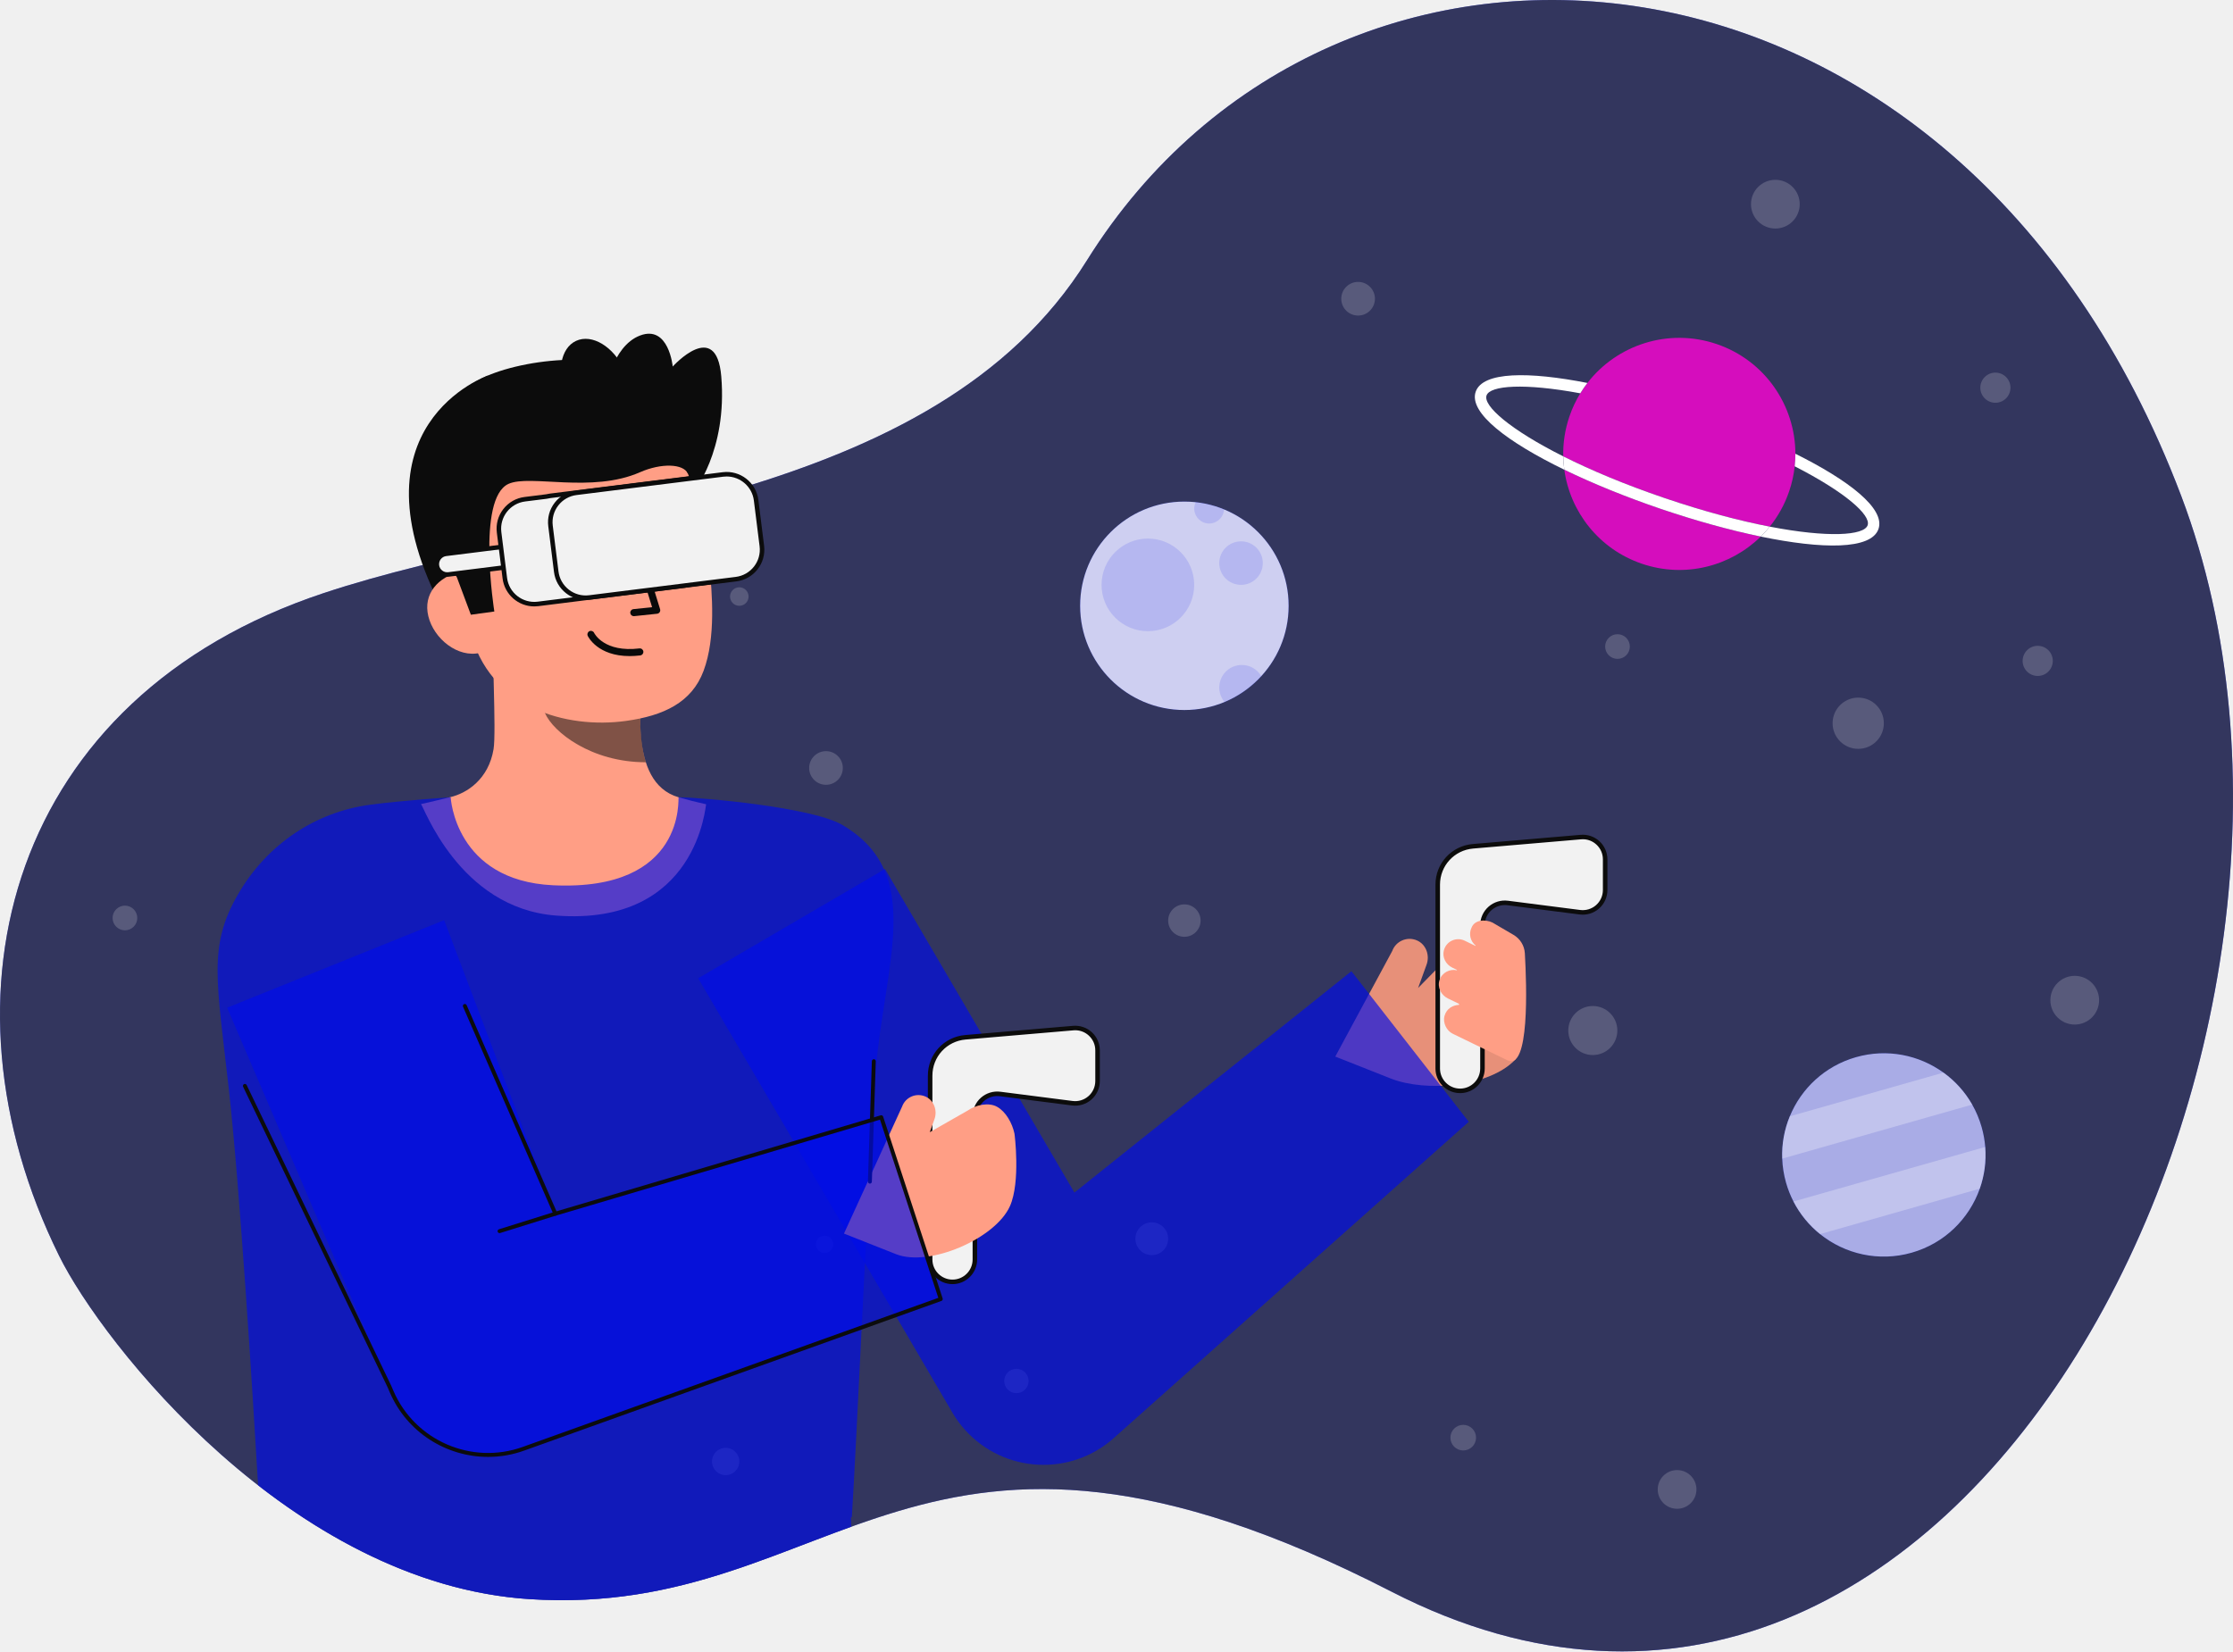
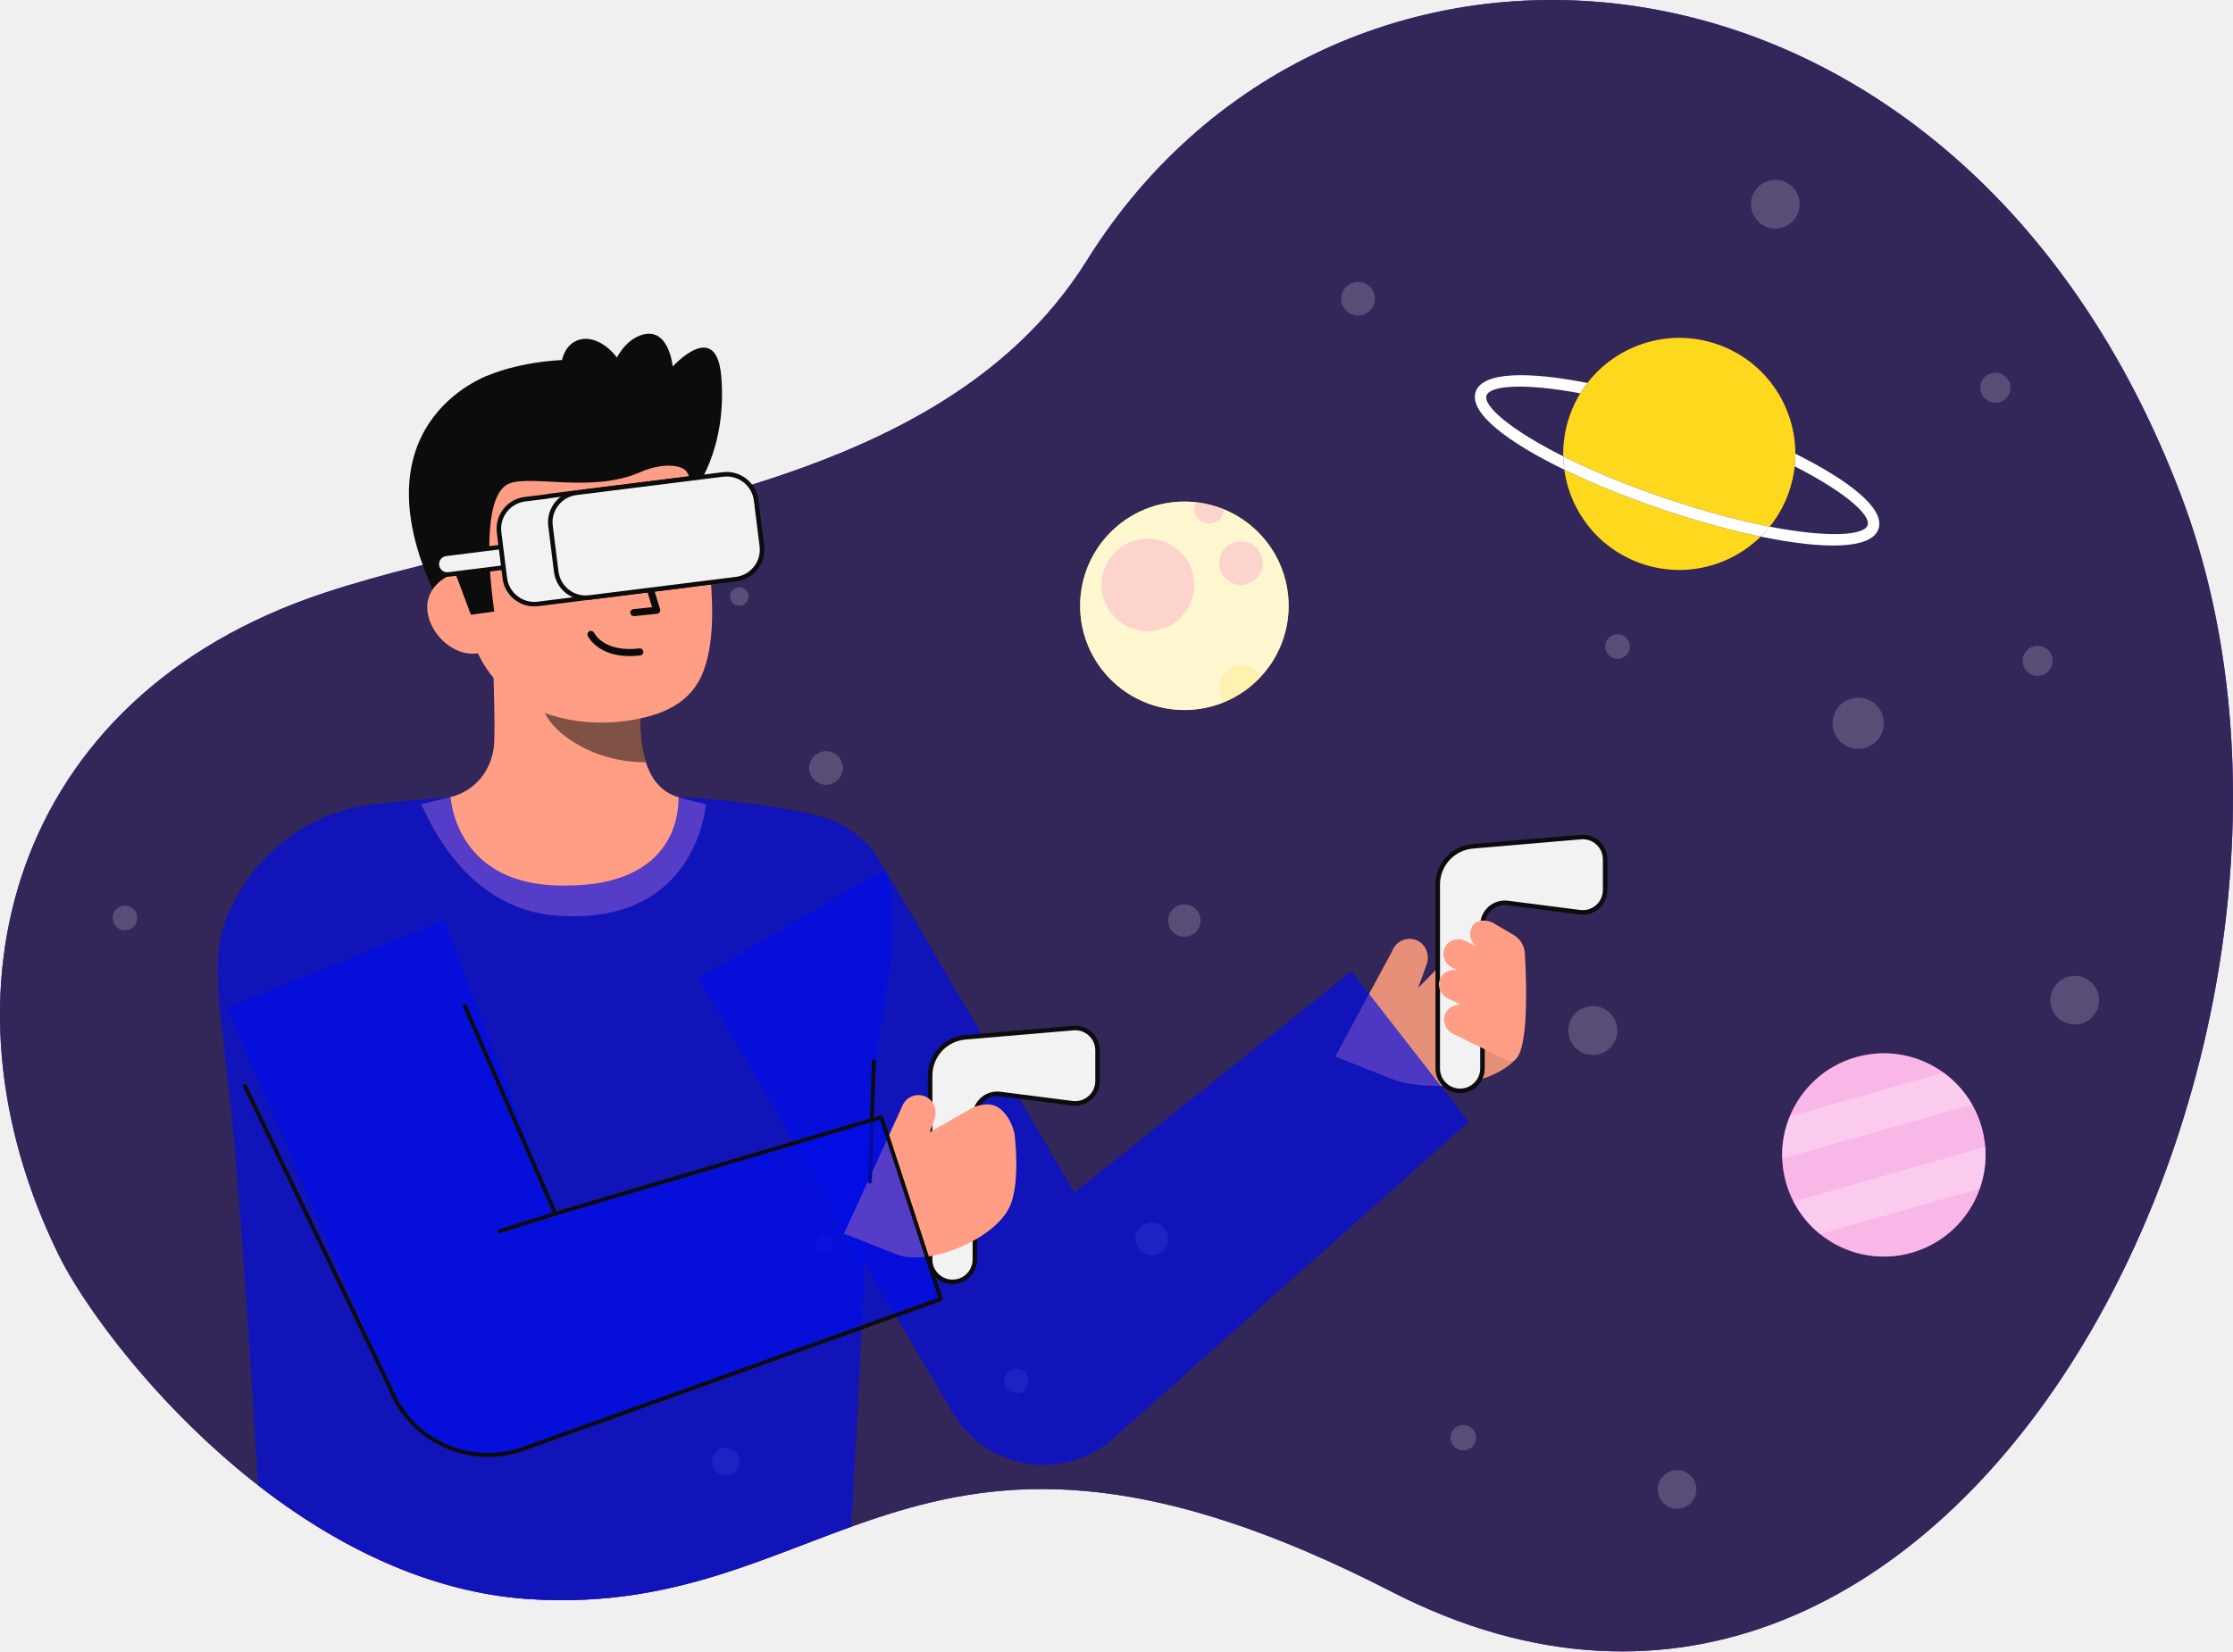
<svg xmlns="http://www.w3.org/2000/svg" id="Layer_2" data-name="Layer 2" viewBox="0 0 985.74 729.187" style="width: 100%; height: 100%;">
  <g id="Layer_2-2" data-name="Layer 2">
    <g>
      <g>
        <g>
-           <path d="m26.041,554.4c-56.965-115.464-21.531-246.471,116.752-292.488,106.254-35.359,269.212-38.321,337.02-146.938,109.917-176.069,384.452-156.38,483.057,103.964,89.723,236.893-96.623,613.327-348.643,483.843-210.012-107.901-243.804,12.051-380.335,3.327-105.294-6.728-188.635-112.755-207.852-151.707Z" fill="#f3f5fd" />
+           <path d="m26.041,554.4c-56.965-115.464-21.531-246.471,116.752-292.488,106.254-35.359,269.212-38.321,337.02-146.938,109.917-176.069,384.452-156.38,483.057,103.964,89.723,236.893-96.623,613.327-348.643,483.843-210.012-107.901-243.804,12.051-380.335,3.327-105.294-6.728-188.635-112.755-207.852-151.707Z" fill="#ec38bc" />
          <path d="m26.041,554.4c-56.965-115.464-21.531-246.471,116.752-292.488,106.254-35.359,269.212-38.321,337.02-146.938,109.917-176.069,384.452-156.38,483.057,103.964,89.723,236.893-96.623,613.327-348.643,483.843-210.012-107.901-243.804,12.051-380.335,3.327-105.294-6.728-188.635-112.755-207.852-151.707Z" fill="#000ce8aa" />
          <g fill="none" opacity=".75">
            <path d="m26.041,554.4c-56.965-115.464-21.531-246.471,116.752-292.488,106.254-35.359,269.212-38.321,337.02-146.938,109.917-176.069,384.452-156.38,483.057,103.964,89.723,236.893-96.623,613.327-348.643,483.843-210.012-107.901-243.804,12.051-380.335,3.327-105.294-6.728-188.635-112.755-207.852-151.707Z" fill="#292a2e" />
          </g>
        </g>
        <g fill="none" opacity=".18">
          <circle cx="326.365" cy="263.407" r="4.087" fill="#fff" />
          <circle cx="364.627" cy="339.103" r="7.43" fill="#fff" />
          <circle cx="599.522" cy="131.906" r="7.43" fill="#fff" />
          <circle cx="364" cy="549.426" r="3.847" fill="#fff" />
          <circle cx="703.133" cy="455.035" r="10.827" fill="#fff" />
          <circle cx="320.336" cy="645.326" r="6.029" fill="#fff" />
          <circle cx="783.716" cy="90.153" r="10.755" fill="#fff" />
          <circle cx="714.03" cy="285.485" r="5.448" fill="#fff" />
          <circle cx="55.152" cy="405.336" r="5.448" fill="#fff" />
          <circle cx="522.836" cy="406.492" r="7.159" fill="#fff" />
          <circle cx="448.682" cy="609.784" r="5.377" fill="#fff" />
          <circle cx="820.299" cy="319.347" r="11.311" fill="#fff" />
          <circle cx="880.852" cy="171.188" r="6.654" fill="#fff" />
          <circle cx="508.443" cy="546.971" r="7.233" fill="#fff" />
          <circle cx="740.337" cy="657.663" r="8.545" fill="#fff" />
          <circle cx="915.876" cy="441.641" r="10.755" fill="#fff" />
          <circle cx="899.533" cy="291.818" r="6.654" fill="#fff" />
          <circle cx="645.932" cy="634.8" r="5.655" fill="#fff" />
        </g>
        <g>
-           <path d="m733.06,224.668c14.98,5.1,30.305,9.382,44.21,12.258-13.372,13.153-33.498,18.456-52.468,11.997-18.97-6.459-31.691-22.947-34.258-41.526,12.771,6.207,27.537,12.171,42.516,17.271Z" fill="#d50dbd" />
-           <path d="m789.812,216.938c-1.987,5.836-4.919,11.069-8.575,15.602-13.162-2.542-28.881-6.651-46.545-12.665-17.664-6.014-32.624-12.352-44.615-18.374-.131-5.822.74-11.757,2.727-17.593,1.245-3.655,2.864-7.076,4.798-10.242.971-1.595,2.026-3.122,3.148-4.572,13.015-16.858,35.783-24.418,57.078-17.168,21.295,7.251,34.706,27.129,34.729,48.427.004,1.834-.092,3.687-.296,5.543-.4,3.689-1.204,7.386-2.449,11.042Z" fill="#d50dbd" />
+           <path d="m733.06,224.668c14.98,5.1,30.305,9.382,44.21,12.258-13.372,13.153-33.498,18.456-52.468,11.997-18.97-6.459-31.691-22.947-34.258-41.526,12.771,6.207,27.537,12.171,42.516,17.271Z" fill="#fed81d" />
+           <path d="m789.812,216.938c-1.987,5.836-4.919,11.069-8.575,15.602-13.162-2.542-28.881-6.651-46.545-12.665-17.664-6.014-32.624-12.352-44.615-18.374-.131-5.822.74-11.757,2.727-17.593,1.245-3.655,2.864-7.076,4.798-10.242.971-1.595,2.026-3.122,3.148-4.572,13.015-16.858,35.783-24.418,57.078-17.168,21.295,7.251,34.706,27.129,34.729,48.427.004,1.834-.092,3.687-.296,5.543-.4,3.689-1.204,7.386-2.449,11.042Z" fill="#fed81d" />
          <g>
            <path d="m829.25,233.549c-3.158,9.275-24.87,8.984-51.981,3.377,1.406-1.38,2.733-2.841,3.967-4.386,25.71,4.969,41.661,3.955,43.22-.623,1.522-4.47-9.894-14.616-32.195-26.02.204-1.856.3-3.709.296-5.543,23.6,11.753,39.749,24.219,36.693,33.195Z" fill="#fff" />
            <path d="m781.237,232.54c-1.235,1.545-2.561,3.006-3.967,4.386-13.905-2.876-29.23-7.158-44.21-12.258-14.98-5.1-29.746-11.064-42.516-17.271-.272-1.951-.431-3.918-.467-5.896,11.991,6.022,26.951,12.36,44.615,18.374,17.664,6.014,33.383,10.123,46.545,12.665Z" fill="#fff" />
            <path d="m690.543,207.396c-24.899-12.102-42.278-25.12-39.12-34.396,3.056-8.976,23.469-8.993,49.326-3.906-1.122,1.45-2.177,2.976-3.148,4.572-24.627-4.574-39.863-3.503-41.385.967-1.559,4.578,10.472,15.12,33.86,26.868.035,1.978.195,3.945.467,5.896Z" fill="#fff" />
          </g>
        </g>
        <g>
-           <circle cx="522.836" cy="267.494" r="46.019" fill="#000ce8aa" />
+           <circle cx="522.836" cy="267.494" r="46.019" fill="#fed81d" />
          <g fill="none" opacity=".79">
            <circle cx="522.836" cy="267.494" r="46.019" fill="#fff" />
          </g>
          <g fill="none" opacity=".18">
-             <circle cx="547.845" cy="248.639" r="9.612" fill="#000ce8aa" />
+             <circle cx="547.845" cy="248.639" r="9.612" fill="#ec38bc" />
          </g>
          <g fill="none" opacity=".18">
-             <path d="m540.346,224.93c-.06,1.099-.401,2.206-1.037,3.201-1.969,3.059-6.044,3.948-9.103,1.979-2.828-1.813-3.802-5.42-2.39-8.371,4.242.455,8.461,1.509,12.53,3.192Z" fill="#000ce8aa" />
+             <path d="m540.346,224.93c-.06,1.099-.401,2.206-1.037,3.201-1.969,3.059-6.044,3.948-9.103,1.979-2.828-1.813-3.802-5.42-2.39-8.371,4.242.455,8.461,1.509,12.53,3.192Z" fill="#ec38bc" />
          </g>
          <g fill="none" opacity=".18">
-             <circle cx="506.723" cy="258.253" r="20.45" fill="#000ce8aa" />
+             <circle cx="506.723" cy="258.253" r="20.45" fill="#ec38bc" />
          </g>
-           <path d="m556.78,298.565c-4.592,5.044-10.156,8.883-16.219,11.401-1.451-1.731-2.327-3.962-2.327-6.399,0-5.495,4.455-9.957,9.95-9.957,3.668,0,6.878,1.991,8.595,4.955Z" fill="#000ce8aa" opacity=".18" />
+           <path d="m556.78,298.565c-4.592,5.044-10.156,8.883-16.219,11.401-1.451-1.731-2.327-3.962-2.327-6.399,0-5.495,4.455-9.957,9.95-9.957,3.668,0,6.878,1.991,8.595,4.955Z" fill="#fed81d" opacity=".18" />
        </g>
        <g>
-           <path d="m874.781,497.684c.83,2.918,1.349,5.85,1.583,8.762.508,6.35-.365,12.609-2.406,18.413-4.679,13.261-15.51,24.135-30.066,28.276-14.556,4.141-29.49.596-40.448-8.217-4.79-3.86-8.827-8.723-11.738-14.389-1.333-2.599-2.435-5.365-3.266-8.283-1.011-3.553-1.563-7.125-1.694-10.651-.244-6.499.944-12.857,3.35-18.682,5.05-12.282,15.475-22.205,29.233-26.119,13.758-3.914,27.845-.963,38.604,6.821,5.112,3.685,9.468,8.467,12.682,14.121,1.744,3.066,3.155,6.394,4.166,9.948Z" fill="#000ce8aa" />
+           <path d="m874.781,497.684c.83,2.918,1.349,5.85,1.583,8.762.508,6.35-.365,12.609-2.406,18.413-4.679,13.261-15.51,24.135-30.066,28.276-14.556,4.141-29.49.596-40.448-8.217-4.79-3.86-8.827-8.723-11.738-14.389-1.333-2.599-2.435-5.365-3.266-8.283-1.011-3.553-1.563-7.125-1.694-10.651-.244-6.499.944-12.857,3.35-18.682,5.05-12.282,15.475-22.205,29.233-26.119,13.758-3.914,27.845-.963,38.604,6.821,5.112,3.685,9.468,8.467,12.682,14.121,1.744,3.066,3.155,6.394,4.166,9.948Z" fill="#ec38bc" />
          <g fill="none" opacity=".64">
            <path d="m874.781,497.684c.83,2.918,1.349,5.85,1.583,8.762.508,6.35-.365,12.609-2.406,18.413-4.679,13.261-15.51,24.135-30.066,28.276-14.556,4.141-29.49.596-40.448-8.217-4.79-3.86-8.827-8.723-11.738-14.389-1.333-2.599-2.435-5.365-3.266-8.283-1.011-3.553-1.563-7.125-1.694-10.651-.244-6.499.944-12.857,3.35-18.682,5.05-12.282,15.475-22.205,29.233-26.119,13.758-3.914,27.845-.963,38.604,6.821,5.112,3.685,9.468,8.467,12.682,14.121,1.744,3.066,3.155,6.394,4.166,9.948Z" fill="#fff" />
          </g>
          <g fill="none" opacity=".28">
            <path d="m870.615,487.737l-83.869,23.859c-.244-6.499.944-12.857,3.35-18.682l67.837-19.298c5.112,3.685,9.468,8.467,12.682,14.121Z" fill="#fff" />
          </g>
          <g fill="none" opacity=".28">
            <path d="m876.364,506.446c.508,6.35-.365,12.609-2.406,18.413l-70.514,20.06c-4.79-3.86-8.827-8.723-11.738-14.389l84.658-24.083Z" fill="#fff" />
          </g>
        </g>
      </g>
      <g>
        <g>
          <g>
            <path id="sk" d="m311.712,355.136c-.293-.038-3.54,53.844-66.136,49.146-43.335-3.246-58.785-49.223-59.778-49.223,4.672-.993,10.446-2.5,12.741-3.017,7.624-1.718,17.141-8.009,19.34-21.26,1.268-7.638-.883-46.711-.221-54.438l66.518,14.847c-.929,16.32-7.435,54.155,15.366,60.852,3.794,1.108,7.88,2.126,12.17,3.093Z" fill="#ff9e85" />
            <path id="sh" d="m285.108,336.58c-.942-3.007-1.503-5.623-2.001-10.324-.891-8.408-.417-16.136.435-24.012-13.438-1.789-26.339-7.441-36.764-16.107-1.235,4.562-8.028,24.493-6.147,28.829,3.555,8.195,20.261,21.614,44.477,21.614Z" fill="#0c0c0c" opacity=".52" />
          </g>
          <g>
            <path d="m305.915,217.554s15.286-18.218,12.476-51.412c-2.176-25.701-21.422-4.298-21.422-4.298,0,0-1.747-18.491-14.405-13.704-12.658,4.787-15.647,25.321-15.647,25.321" fill="#0c0c0c" />
            <path d="m215.474,165.786s-63.264,21.877-19.594,104.377l5.828-.936,11.83-1.9" fill="#0c0c0c" />
            <path d="m276.276,318.335c-26.102,3.59-60.429-5.526-68.857-40.14l-7.605-31.232c-8.428-34.613,2.919-67.1,35.51-75.035h0c32.59-7.936,63.782,14.193,72.211,48.806l3.367,13.827c.693,2.846,1.638,8.026,2.236,14.472,1.194,12.861,2.959,32.426-2.557,47.205-5.207,13.952-17.628,19.804-34.304,22.098Z" fill="#ff9e85" />
            <g>
              <g id="e1_n">
                <path d="m279.778,272.071c-.787,0-1.462-.595-1.546-1.395-.09-.855.53-1.621,1.386-1.71l8.243-.862-5.074-16.464c-.252-.822.208-1.692,1.031-1.946.821-.252,1.692.207,1.946,1.029l5.63,18.274c.137.445.067.928-.19,1.316s-.673.641-1.137.69l-10.126,1.059c-.055.006-.109.008-.163.008Z" fill="#0a0a0a" />
              </g>
              <g id="e1_m">
                <path d="m277.948,289.697c-14.108,0-18.306-8.525-18.495-8.925-.366-.777-.033-1.705.743-2.072.772-.366,1.696-.036,2.067.735.176.363,4.484,8.735,20.008,6.88.871-.108,1.629.508,1.731,1.361.102.853-.508,1.628-1.36,1.73-1.675.2-3.239.291-4.695.291Z" fill="#0a0a0a" />
              </g>
            </g>
            <circle cx="301.98" cy="233.948" r="4.131" fill="#0c0c0c" />
            <circle cx="262.706" cy="243.212" r="4.131" fill="#0c0c0c" />
            <path d="m212.011,288.248c-9.904,2.412-20.513-6.229-22.924-16.133-2.412-9.904,4.287-17.321,14.191-19.733l6.719,5.394,10.529,28.399-8.515,2.073Z" fill="#ff9e85" />
            <path d="m218.221,270.013s-7.947-49.893,6.25-56.354c9.455-4.303,36.749,4.234,58.054-5.142,9.321-4.102,19.13-3.818,21.131.57.792,1.738.837-25.86-19.003-42.233-15.797-13.036-56.6-8.355-73.502,1-46.799,25.902-9.424,87.163-9.424,87.163l6.131,16.421,10.363-1.426Z" fill="#0c0c0c" />
            <path d="m289.046,226.889c.931-.752,2.311-1.561,3.611-2.096,1.334-.567,2.745-.947,4.18-1.128,1.433-.185,2.9-.198,4.342.057,1.457.186,2.86.692,4.251,1.246l.107.042c.742.295,1.583-.067,1.878-.809.28-.704-.037-1.499-.703-1.831-1.551-.767-3.166-1.48-4.903-1.845-1.717-.432-3.517-.561-5.295-.465-1.783.091-3.554.431-5.244,1.001-1.724.592-3.246,1.275-4.925,2.427-.99.68-1.242,2.034-.562,3.024.68.99,2.034,1.242,3.024.563.046-.031.09-.064.133-.098l.107-.087Z" fill="#0c0c0c" />
            <path d="m264.548,228.385c-2.003-.363-3.672-.362-5.487-.195-1.775.172-3.531.588-5.194,1.236-1.662.642-3.251,1.497-4.639,2.595-1.435,1.044-2.615,2.357-3.716,3.692-.508.616-.42,1.528.196,2.036.585.482,1.435.428,1.955-.105l.084-.086c1.042-1.075,2.115-2.112,3.368-2.879,1.211-.823,2.554-1.413,3.937-1.831,1.382-.423,2.825-.655,4.274-.684,1.406-.046,2.996.127,4.153.432l.129.034c1.162.306,2.351-.388,2.657-1.55.306-1.162-.388-2.351-1.55-2.657-.053-.014-.112-.027-.166-.037Z" fill="#0c0c0c" />
            <ellipse cx="262.92" cy="169.163" rx="13.955" ry="20.541" transform="translate(-46.677 125.654) rotate(-24.758)" fill="#0c0c0c" />
          </g>
        </g>
        <path d="m371.908,364.282c-13.37-7.92-62.8-12.24-72.37-12.24-.29,0,3.65,41.63-55.39,38.85-43.38-2.05-45.2-38.85-45.2-38.85,0,0-21.48,1.39-35.77,3.32-23.39,3.17-45.1,16.91-58.25,39.78-13.18,22.92-9.2,38.23-3.86,86.25,4.87,43.78,10.52,134.63,12.87,174.45,2.76,2.15,5.57,4.26,8.42,6.33,1.751,1.271,3.524,2.523,5.311,3.761.13.09.259.181.389.271,1.757,1.213,3.533,2.407,5.324,3.585.086.057.17.116.257.173h.005c29.563,19.407,63.575,33.813,100.255,36.15,58.97,3.77,98.77-16.47,141.88-31.98-.09-2.71-.14-4.16-.14-4.16l-.325-.01h.715c1.89-28.53,8.42-173.04,10.4-196.2,4.18-49.09,21.91-87.9-14.52-109.48Z" fill="#000ce8aa" />
        <g>
          <path d="m614.588,419.94c1.584-4.366,6.512-6.553,10.845-4.72,4.063,1.719,5.82,6.563,4.315,10.71l-3.753,10.343,23.572-24.036c2.93-3.077,8.493-4.978,11.727-1.464,2.801,2.668,9.278,3.49,10.329,8.49.036.026-.03,45.788-2.747,48.641h0c-11.53,12.107-39.4,14.449-54.948,8.302l-24.471-9.676,25.131-46.589Z" fill="#ff9e85" />
          <g fill="none" opacity=".1">
            <path d="m614.588,419.94c1.584-4.366,6.512-6.553,10.845-4.72,4.063,1.719,5.82,6.563,4.315,10.71l-3.753,10.343,23.572-24.036c2.93-3.077,8.493-4.978,11.727-1.464,2.801,2.668,9.278,3.49,10.329,8.49.036.026-.03,45.788-2.747,48.641h0c-11.53,12.107-39.4,14.449-54.948,8.302l-24.471-9.676,25.131-46.589Z" fill="#0c0c0c" />
          </g>
          <g>
            <path d="m708.581,379.453c0-5.785-4.95-10.331-10.714-9.839l-47.611,4.064c-8.811.752-15.581,8.124-15.581,16.967v4.112s0,77.041,0,77.041c0,5.453,4.421,9.874,9.874,9.874h0c5.453,0,9.874-4.421,9.874-9.874v-63.293c0-5.951,5.225-10.55,11.129-9.794l31.9,4.085c5.903.756,11.129-3.843,11.129-9.794v-13.549Z" fill="#f2f2f2" />
            <path d="m644.55,482.674c-5.996,0-10.874-4.878-10.874-10.874v-81.153c0-9.438,7.091-17.161,16.495-17.964l47.611-4.064c3.021-.258,6.043.771,8.279,2.825,2.236,2.054,3.52,4.973,3.52,8.01v13.549c0,3.124-1.345,6.099-3.689,8.163-2.346,2.064-5.464,3.021-8.566,2.623l-31.899-4.084c-2.523-.321-5.076.457-6.991,2.141-1.913,1.684-3.011,4.112-3.011,6.662v63.293c0,5.996-4.878,10.875-10.874,10.875Zm54.183-112.096c-.259,0-.519.011-.78.034l-47.611,4.064c-8.36.714-14.665,7.58-14.665,15.971v81.153c0,4.893,3.98,8.874,8.874,8.874s8.875-3.981,8.875-8.875v-63.293c0-3.124,1.344-6.099,3.688-8.163,2.346-2.063,5.465-3.019,8.566-2.623l31.899,4.084c2.53.321,5.077-.457,6.99-2.141,1.914-1.685,3.012-4.112,3.012-6.662v-13.549c0-2.515-1.02-4.836-2.872-6.537-1.658-1.523-3.757-2.339-5.977-2.339Z" fill="#0c0c0c" />
          </g>
          <path d="m637.675,448.556c.955-3.362,3.794-4.74,6.427-4.859-.019-.116-.145-.385.057-.406l-5.008-2.432c-3.027-1.47-4.758-4.951-3.668-8.135,1.13-3.302,4.498-5.003,7.656-4.281-.022-.061.01-.129.008-.195l-2.058-.999c-2.847-1.383-4.522-4.576-3.7-7.633,1.106-4.113,5.567-6.012,9.2-4.248l4.749,2.306c.008-.027-.009-.054.003-.081.013-.034.057-.042.077-.072-2.335-1.868-3.163-5.156-1.802-7.959,1.445-3.554,6.166-3.688,9.236-2.197l9.307,5.448c2.918,1.708,4.782,4.762,4.977,8.138.83,14.377,2.1,51.982-7.7,47.224l-24.125-11.715c-2.784-1.352-4.482-4.926-3.636-7.904Z" fill="#ff9e85" />
        </g>
        <path d="m596.576,428.853l-122.287,97.73-83.602-142.884-82.476,48.257,111.495,190.555.84,1.452c1.558,2.623,3.397,5.131,5.521,7.482,17.253,19.098,46.721,20.595,65.819,3.342l156.494-139.465-51.805-66.47Z" fill="#000ce8aa" />
        <g>
          <g>
            <path d="m484.508,463.792c0-5.785-4.95-10.331-10.714-9.839l-47.611,4.064c-8.811.752-15.581,8.124-15.581,16.967v4.112s0,77.041,0,77.041c0,5.453,4.421,9.874,9.874,9.874h0c5.453,0,9.874-4.421,9.874-9.874v-63.293c0-5.951,5.225-10.55,11.129-9.794l31.9,4.085c5.903.756,11.129-3.843,11.129-9.794v-13.549Z" fill="#f2f2f2" />
            <path d="m420.477,567.013c-5.996,0-10.875-4.878-10.875-10.875v-81.153c0-9.438,7.091-17.161,16.496-17.964l47.611-4.064c3.023-.255,6.043.771,8.279,2.825,2.236,2.054,3.52,4.974,3.52,8.01v13.548c0,3.124-1.345,6.1-3.689,8.163-2.345,2.064-5.467,3.019-8.565,2.623l-31.9-4.084c-2.532-.323-5.077.457-6.991,2.141s-3.011,4.112-3.011,6.662v63.293c0,5.996-4.878,10.875-10.874,10.875Zm54.182-112.097c-.259,0-.519.011-.78.034l-47.611,4.064c-8.361.713-14.666,7.579-14.666,15.971v81.153c0,4.894,3.981,8.875,8.875,8.875s8.875-3.981,8.875-8.875v-63.293c0-3.124,1.344-6.099,3.689-8.163,2.346-2.063,5.468-3.019,8.566-2.623l31.9,4.084c2.524.323,5.075-.457,6.989-2.141,1.914-1.685,3.012-4.113,3.012-6.662v-13.548c0-2.515-1.021-4.836-2.872-6.537-1.659-1.523-3.757-2.339-5.977-2.339Z" fill="#0c0c0c" />
          </g>
          <path d="m398.234,488.589c1.491-4.109,6.129-6.167,10.207-4.442,3.824,1.618,5.477,6.177,4.061,10.079l-2.065,5.692,16.635-9.482c3.839-2.675,9.451-3.766,13.1-1.717,3.826,2.148,6.67,7.138,7.659,11.844.034.025,2.765,21.287-1.991,31.986-6.392,14.377-35.612,27.034-50.245,21.249l-23.03-9.106,25.669-56.103Z" fill="#ff9e85" />
        </g>
        <path d="m384.007,522.633c-.01,0-.02,0-.029,0-.48-.015-.856-.417-.84-.896l1.737-53.176c.016-.48.473-.877.896-.84.48.015.856.417.84.896l-1.737,53.176c-.015.47-.4.841-.867.841Z" fill="#0c0c0c" />
        <path d="m389.026,493.314l-143.865,42.604-49.097-129.61-95.794,38.636,71.618,167.231.984,2.3c9.603,22.292,35.024,33.548,58.184,25.238l184.24-66.106-26.27-80.293Z" fill="#000ce8aa" />
        <path d="m215.462,643.303c-18.356,0-35.756-10.768-43.386-28.484l-.985-2.302-63.77-132.653c-.208-.433-.025-.952.406-1.16.433-.21.952-.025,1.16.406l63.786,132.688.999,2.335c9.467,21.974,34.546,32.854,57.092,24.762l183.445-65.822-25.745-78.688-143.054,42.365c-.42.121-.868-.084-1.043-.486l-39.962-91.735c-.192-.44.01-.952.45-1.144.442-.193.953.01,1.144.45l39.655,91.031,143.128-42.386c.455-.135.926.117,1.072.563l26.27,80.293c.147.446-.089.929-.532,1.088l-184.24,66.107c-5.234,1.877-10.602,2.772-15.888,2.772Z" fill="#0c0c0c" />
        <path d="m220.526,544.486c-.37,0-.713-.238-.829-.61-.143-.457.112-.945.57-1.088l24.637-7.699c.454-.147.944.111,1.088.57.143.457-.112.945-.57,1.088l-24.637,7.699c-.086.027-.173.04-.259.04Z" fill="#0c0c0c" />
        <g>
          <path d="m244.963,247.773l-46.981,5.877c-2.513.314-4.805-1.468-5.119-3.981h0c-.314-2.513,1.468-4.805,3.981-5.119l46.981-5.877,1.138,9.099Z" fill="#f2f2f2" />
          <path d="m197.409,254.685c-2.773,0-5.185-2.07-5.538-4.892-.382-3.056,1.793-5.853,4.849-6.235l46.981-5.877c.265-.036.529.04.738.203.209.163.346.402.378.666l1.138,9.1c.069.548-.32,1.048-.868,1.116l-46.981,5.877c-.234.029-.467.043-.697.043Zm45.548-14.896l-45.989,5.753c-1.961.245-3.358,2.041-3.113,4.002.119.95.601,1.797,1.357,2.385.756.588,1.695.847,2.646.728l45.989-5.753-.89-7.115Z" fill="#0c0c0c" />
        </g>
        <g>
          <path d="m324.663,242.454l-2.529-20.221c-.898-7.181-7.448-12.275-14.63-11.377l-64.756,8.101c-.512.064-1.01.164-1.5.284l-9.553,1.195c-7.182.898-12.275,7.448-11.377,14.63l2.53,20.221c.898,7.181,7.448,12.275,14.63,11.377l64.756-8.101c.512-.064,1.01-.164,1.5-.284l9.553-1.195c7.182-.898,12.275-7.448,11.377-14.63Z" fill="#f2f2f2" />
          <path d="m235.842,267.765c-7.004,0-13.094-5.229-13.986-12.354l-2.53-20.221c-.468-3.738.548-7.435,2.861-10.409,2.312-2.974,5.645-4.869,9.384-5.337l9.496-1.188c.556-.134,1.066-.23,1.557-.291l64.755-8.101c3.741-.468,7.436.548,10.409,2.861,2.974,2.313,4.87,5.646,5.337,9.384l2.529,20.221c.468,3.738-.548,7.435-2.861,10.409-2.312,2.974-5.645,4.869-9.384,5.337l-9.496,1.188c-.559.134-1.068.229-1.557.291l-64.755,8.101c-.591.074-1.179.11-1.76.11Zm73.313-56.012c-.507,0-1.016.031-1.527.095l-64.755,8.101c-.43.054-.883.14-1.385.263-.038.009-.076.016-.114.021l-9.553,1.195c-6.623.829-11.337,6.891-10.509,13.514l2.53,20.221c.829,6.623,6.891,11.338,13.514,10.508l64.755-8.101c.428-.054.881-.14,1.387-.263.037-.009.075-.016.113-.021l9.553-1.195c6.623-.829,11.337-6.891,10.509-13.514h0l-2.529-20.221c-.401-3.208-2.028-6.068-4.581-8.053-2.146-1.669-4.731-2.551-7.406-2.551Z" fill="#0c0c0c" />
        </g>
        <g>
          <rect x="243.93" y="213.366" width="91.469" height="46.588" rx="13.105" ry="13.105" transform="translate(-27.136 37.786) rotate(-7.13)" fill="#f2f2f2" />
          <path d="m258.523,264.927c-3.118,0-6.129-1.028-8.629-2.972-2.974-2.313-4.87-5.646-5.337-9.384l-2.529-20.221c-.468-3.738.548-7.435,2.861-10.409,2.313-2.974,5.646-4.87,9.384-5.337l64.755-8.101c7.712-.966,14.78,4.528,15.746,12.245l2.53,20.221c.965,7.717-4.527,14.781-12.245,15.746l-64.756,8.101c-.595.075-1.189.111-1.779.111Zm62.263-54.534c-.499,0-1.003.031-1.511.094l-64.755,8.101c-3.208.401-6.068,2.028-8.053,4.581s-2.857,5.725-2.456,8.933l2.529,20.221c.401,3.208,2.028,6.068,4.581,8.053,2.553,1.985,5.728,2.859,8.933,2.456l64.756-8.101c6.623-.829,11.337-6.891,10.508-13.514l-2.53-20.221c-.765-6.115-5.993-10.603-12.002-10.603Zm4.148,45.33h.01-.01Z" fill="#0c0c0c" />
        </g>
      </g>
    </g>
  </g>
</svg>
